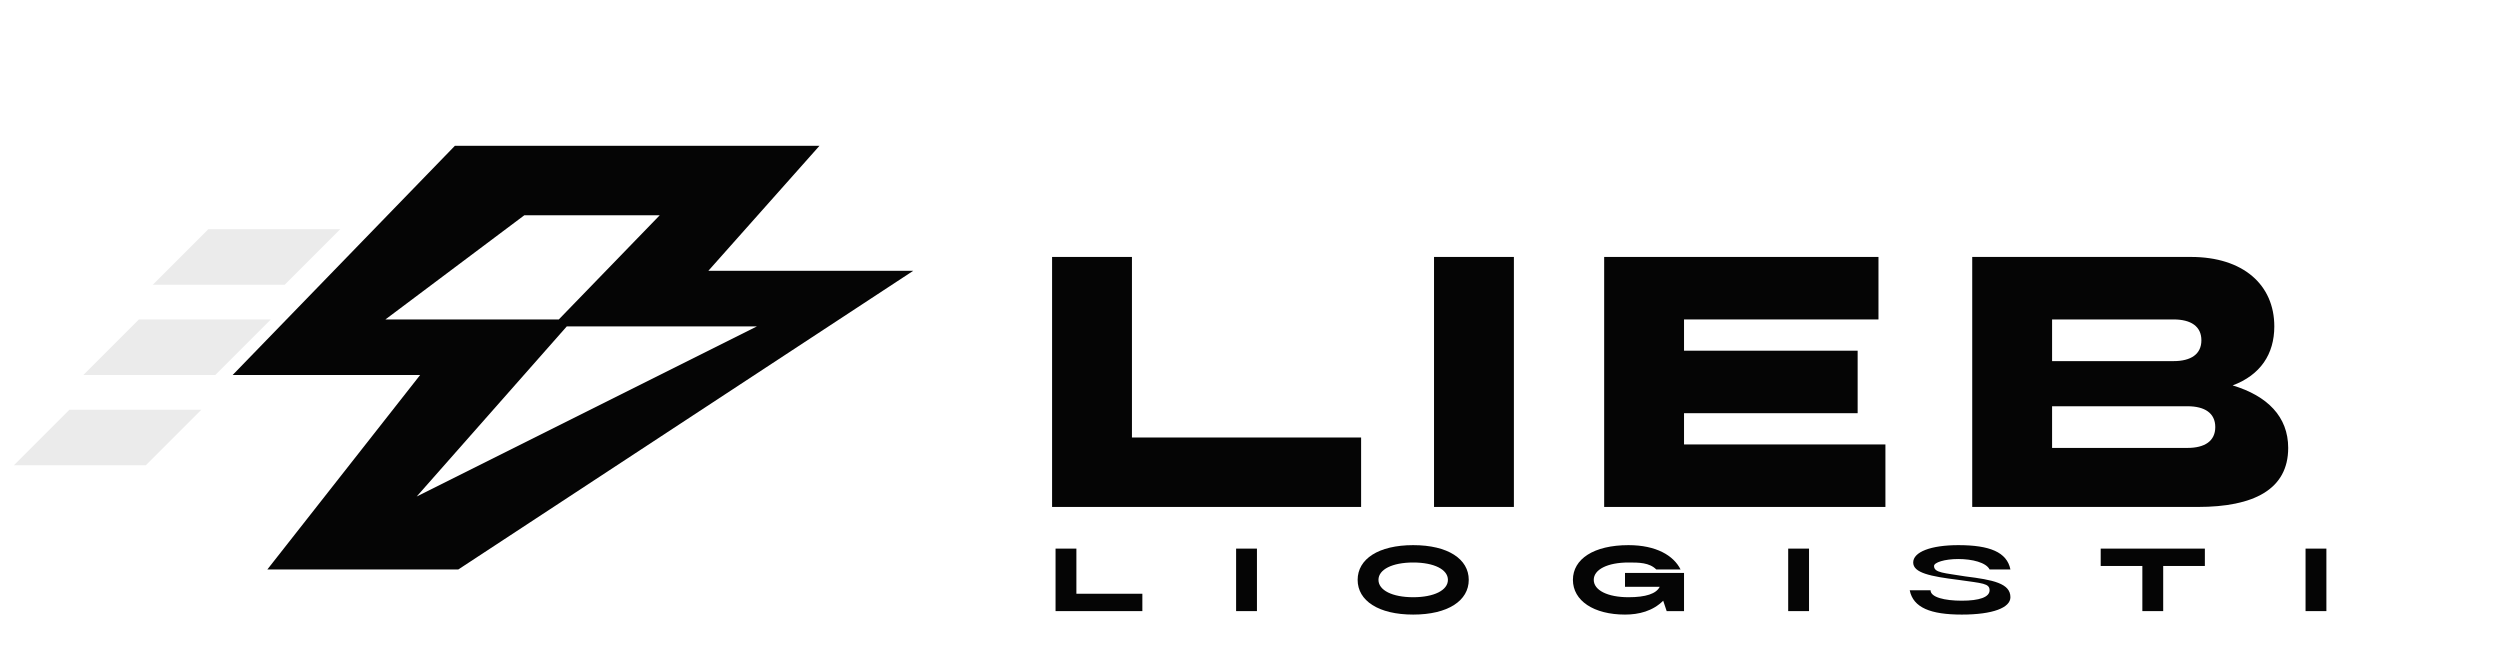
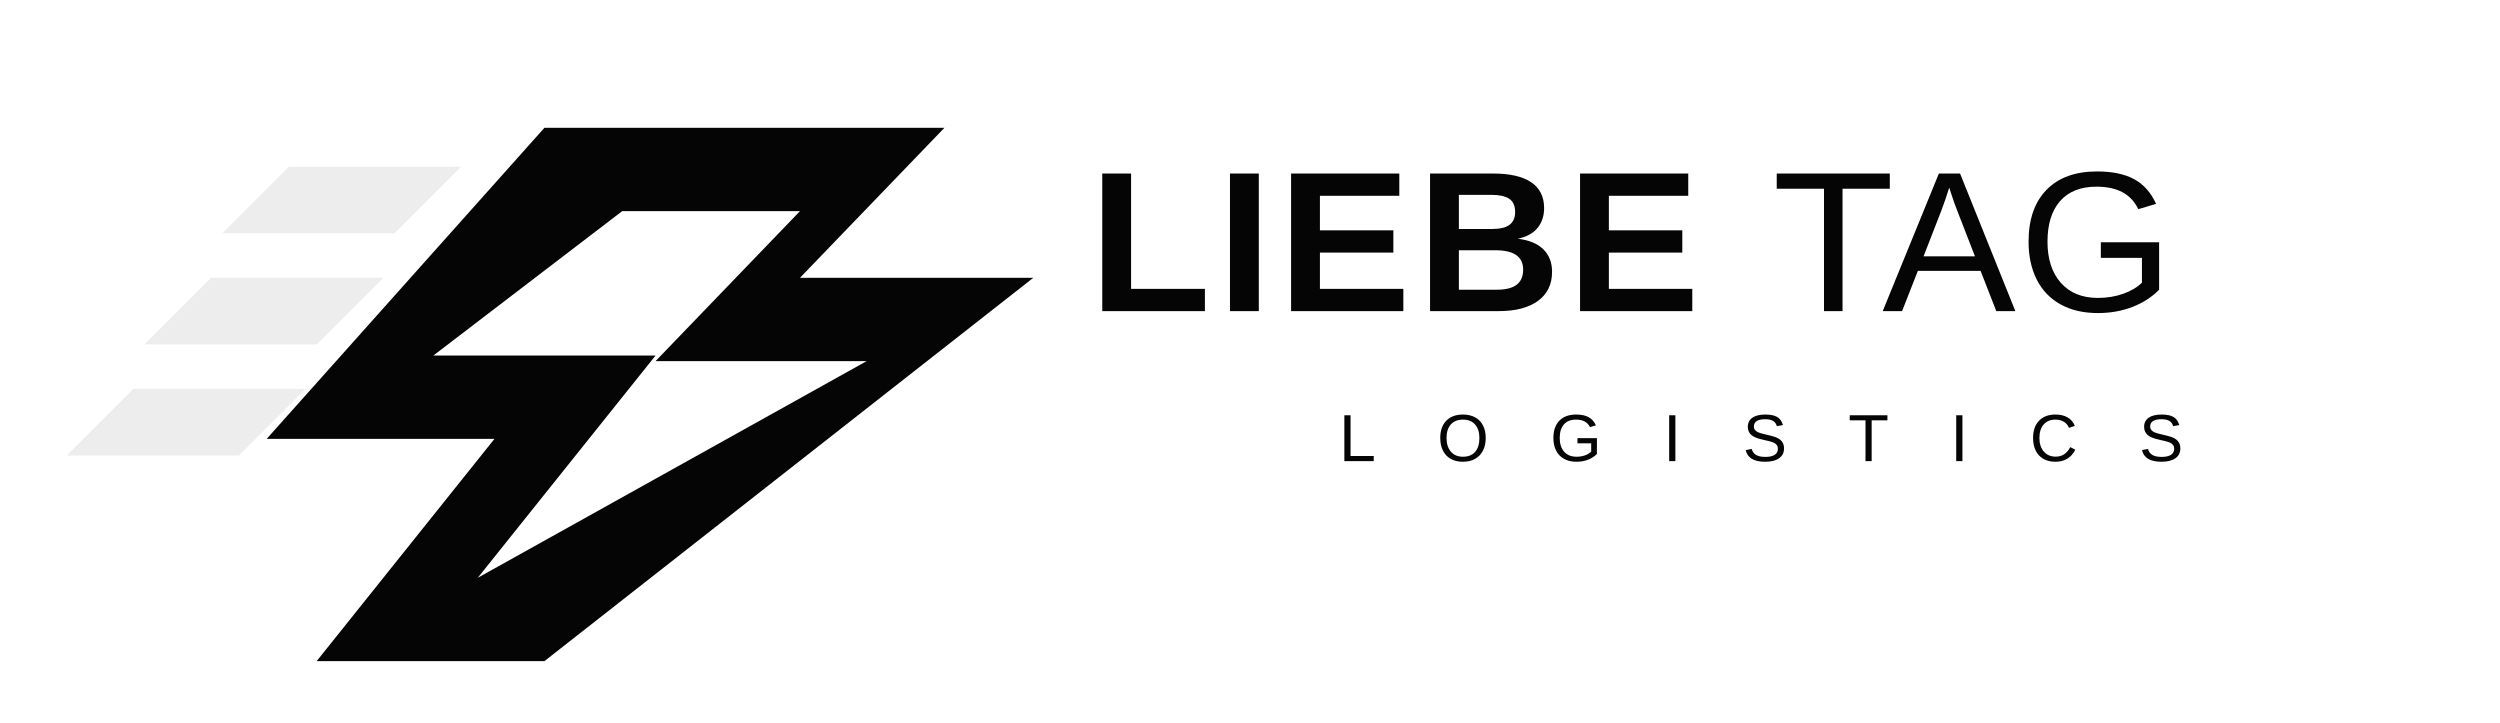
- <svg xmlns="http://www.w3.org/2000/svg" width="720" height="192" viewBox="0 0 720 192" fill="none" role="img" aria-labelledby="title">
-   <g opacity="0.08" fill="#000000">
-     <path d="M60 66H98L82 82H44L60 66Z" />
-     <path d="M40 92H78L62 108H24L40 92Z" />
-     <path d="M20 118H58L42 134H4L20 118Z" />
+ <svg xmlns="http://www.w3.org/2000/svg" width="900" height="260" viewBox="0 0 900 260" fill="none" role="img" aria-labelledby="title">
+   <g transform="translate(18 24)">
+     <g fill="#EDEDED">
+       <path d="M86 36H148L124 60H62L86 36Z" />
+       <path d="M58 76H120L96 100H34L58 76Z" />
+       <path d="M30 116H92L68 140H6L30 116Z" />
+     </g>
+     <path d="M178 22H322L270 76H354L178 214H96L160 134H78L178 22ZM206 52L138 104H218L154 184L294 106H218L270 52H206Z" fill="#050505" />
  </g>
-   <path d="M131 42H236L204 78H263L132 164H77L121 108H67L131 42ZM151 62L111 92H165L120 143L218 94H159L190 62H151Z" fill="#050505" />
-   <path d="M303 74H326V126H392V146H303V74Z" fill="#050505" />
-   <path d="M413 74H436V146H413V74Z" fill="#050505" />
-   <path d="M462 74H541V92H485V101H535V119H485V128H543V146H462V74Z" fill="#050505" />
-   <path d="M568 74H631C646 74 655 82 655 94C655 102 651 108 643 111C653 114 659 120 659 129C659 141 649 146 633 146H568V74ZM591 92V104H626C631 104 634 102 634 98C634 94 631 92 626 92H591ZM591 117V129H630C635 129 638 127 638 123C638 119 635 117 630 117H591Z" fill="#050505" />
-   <path d="M304 158H310V171H329V176H304V158Z" fill="#050505" />
-   <path d="M356 158H362V176H356V158Z" fill="#050505" />
-   <path d="M391 167C391 161 397 157 407 157C417 157 423 161 423 167C423 173 417 177 407 177C397 177 391 173 391 167ZM397 167C397 170 401 172 407 172C413 172 417 170 417 167C417 164 413 162 407 162C401 162 397 164 397 167Z" fill="#050505" />
-   <path d="M453 167C453 161 459 157 469 157C477 157 482 160 484 164H477C475 162 472 162 469 162C463 162 459 164 459 167C459 170 463 172 469 172C474 172 477 171 478 169H468V165H485V176H480L479 173C476 176 472 177 468 177C459 177 453 173 453 167Z" fill="#050505" />
-   <path d="M515 158H521V176H515V158Z" fill="#050505" />
-   <path d="M550 170H556C556 172 560 173 565 173C570 173 573 172 573 170C573 168 571 168 564 167C556 166 551 165 551 162C551 159 556 157 564 157C573 157 578 159 579 164H573C572 162 568 161 564 161C560 161 557 162 557 163C557 165 560 165 566 166C574 167 579 168 579 172C579 175 574 177 565 177C556 177 551 175 550 170Z" fill="#050505" />
-   <path d="M605 158H635V163H623V176H617V163H605V158Z" fill="#050505" />
-   <path d="M664 158H670V176H664V158Z" fill="#050505" />
+   <text x="392" y="112" fill="#050505" font-family="Montserrat, Arial, sans-serif" font-size="72" font-weight="700" letter-spacing="2">LIEBE</text>
+   <text x="638" y="112" fill="#050505" font-family="Montserrat, Arial, sans-serif" font-size="72" font-weight="400" letter-spacing="1">TAG</text>
+   <text x="482" y="166" fill="#050505" font-family="Montserrat, Arial, sans-serif" font-size="24" font-weight="400" letter-spacing="22">LOGISTICS</text>
</svg>
